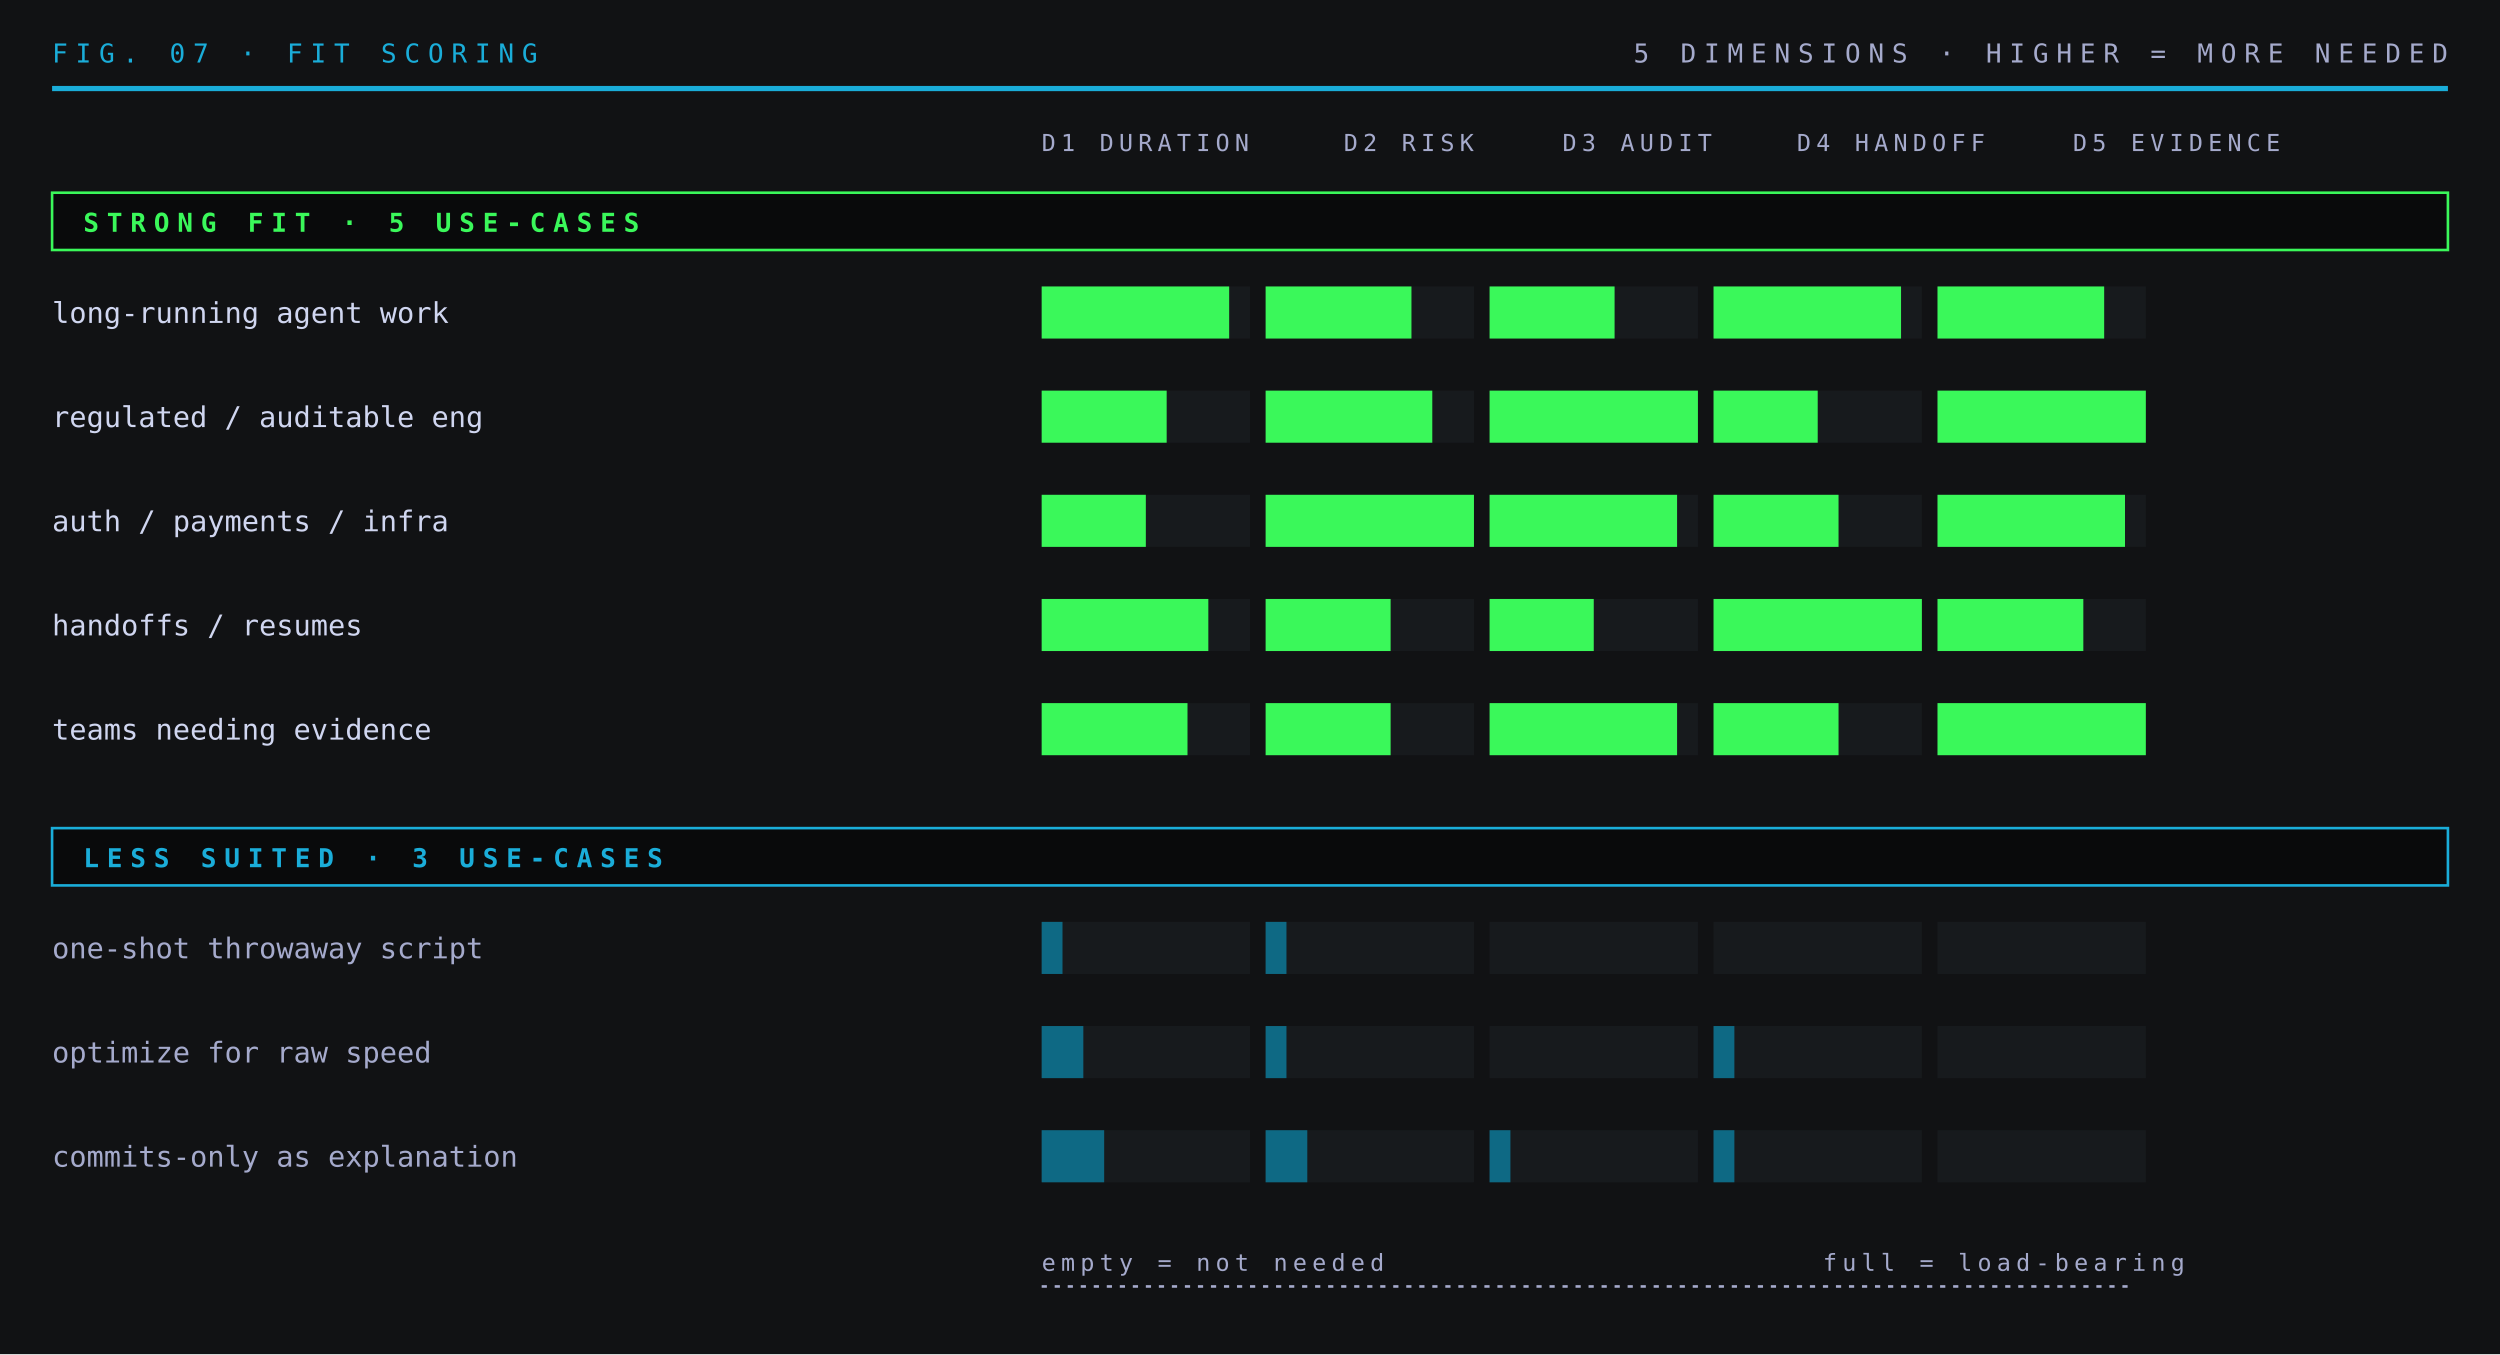
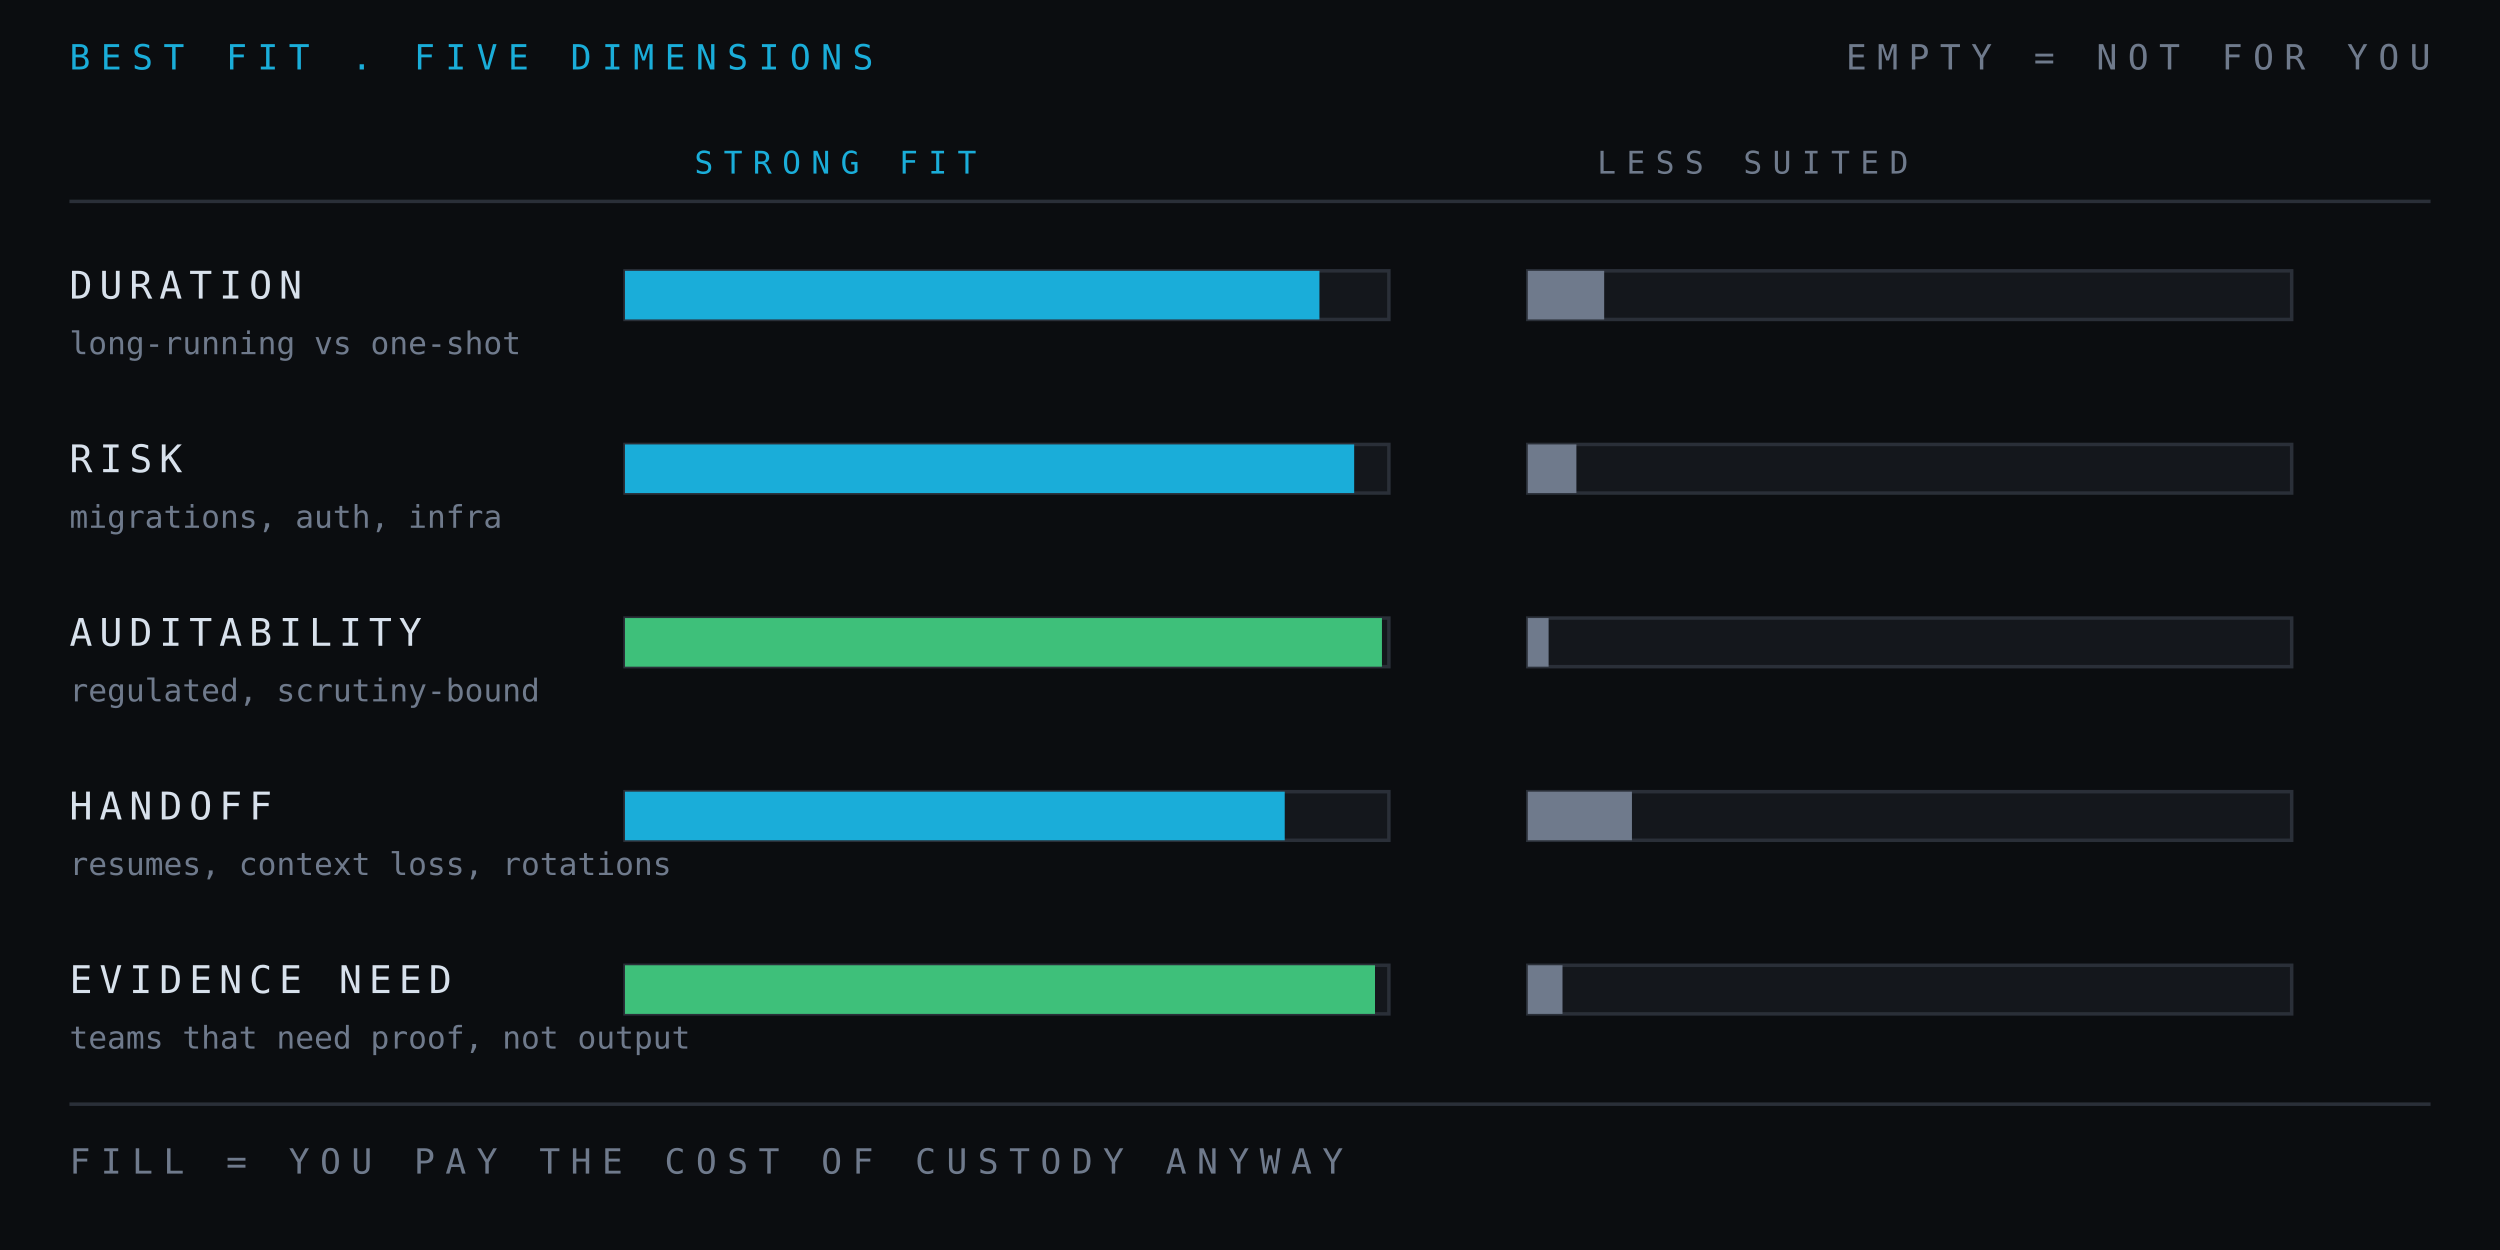
- <svg xmlns="http://www.w3.org/2000/svg" viewBox="0 0 960 520" role="img" aria-label="Fit scored across five dimensions: strong fit vs less suited">
-   <rect width="960" height="520" fill="#111214" />
+ <svg xmlns="http://www.w3.org/2000/svg" viewBox="0 0 720 360" role="img" aria-label="Five fit dimensions scored as horizontal bars: a strong-fit profile fills every bar, a less-suited profile leaves them empty.">
+   <rect width="720" height="360" fill="#0b0d10" />
  <g font-family="ui-monospace,Menlo,Consolas,monospace" font-size="10" letter-spacing="3">
-     <text x="20" y="24" fill="#1aadd9">FIG. 07 · FIT SCORING</text>
-     <text x="940" y="24" text-anchor="end" fill="#a5aacc">5 DIMENSIONS · HIGHER = MORE NEEDED</text>
+     <text x="20" y="20" fill="#1aadd9">BEST FIT . FIVE DIMENSIONS</text>
+     <text x="700" y="20" text-anchor="end" fill="#6f7a8c">EMPTY = NOT FOR YOU</text>
  </g>
-   <line x1="20" y1="34" x2="940" y2="34" stroke="#1aadd9" stroke-width="2" />
-   <g font-family="ui-monospace,Menlo,Consolas,monospace" font-size="9" letter-spacing="2" fill="#a5aacc">
-     <text x="400" y="58">D1 DURATION</text>
-     <text x="516" y="58">D2 RISK</text>
-     <text x="600" y="58">D3 AUDIT</text>
-     <text x="690" y="58">D4 HANDOFF</text>
-     <text x="796" y="58">D5 EVIDENCE</text>
+   <g font-family="ui-monospace,Menlo,Consolas,monospace" font-size="9" letter-spacing="3">
+     <text x="200" y="50" fill="#1aadd9">STRONG FIT</text>
+     <text x="460" y="50" fill="#6f7a8c">LESS SUITED</text>
  </g>
-   <g transform="translate(20,74)">
-     <rect width="920" height="22" fill="#090a0b" stroke="#3af85a" stroke-width="1" />
-     <text x="12" y="15" font-family="ui-monospace,Menlo,Consolas,monospace" font-size="10" letter-spacing="3" fill="#3af85a" font-weight="700">STRONG FIT · 5 USE-CASES</text>
-   </g>
-   <g font-family="ui-monospace,Menlo,Consolas,monospace" font-size="11" fill="#d0d6f0">
-     <g transform="translate(20,106)">
-       <text x="0" y="18">long-running agent work</text>
-       <g transform="translate(380,4)">
-         <rect width="80" height="20" fill="#171a1d" />
-         <rect width="72" height="20" fill="#3af85a" />
-         <rect x="86" width="80" height="20" fill="#171a1d" />
-         <rect x="86" width="56" height="20" fill="#3af85a" />
-         <rect x="172" width="80" height="20" fill="#171a1d" />
-         <rect x="172" width="48" height="20" fill="#3af85a" />
-         <rect x="258" width="80" height="20" fill="#171a1d" />
-         <rect x="258" width="72" height="20" fill="#3af85a" />
-         <rect x="344" width="80" height="20" fill="#171a1d" />
-         <rect x="344" width="64" height="20" fill="#3af85a" />
-       </g>
+   <line x1="20" y1="58" x2="700" y2="58" stroke="#2a2f38" stroke-width="1" />
+   <g font-family="ui-monospace,Menlo,Consolas,monospace">
+     <g transform="translate(0,72)">
+       <text x="20" y="14" font-size="11" letter-spacing="2" fill="#d8e1ec">DURATION</text>
+       <text x="20" y="30" font-size="9" fill="#6f7a8c">long-running vs one-shot</text>
+       <rect x="180" y="6" width="220" height="14" fill="#14171c" stroke="#2a2f38" />
+       <rect x="180" y="6" width="200" height="14" fill="#1aadd9" />
+       <rect x="440" y="6" width="220" height="14" fill="#14171c" stroke="#2a2f38" />
+       <rect x="440" y="6" width="22" height="14" fill="#6f7a8c" />
    </g>
-     <g transform="translate(20,146)">
-       <text x="0" y="18">regulated / auditable eng</text>
-       <g transform="translate(380,4)">
-         <rect width="80" height="20" fill="#171a1d" />
-         <rect width="48" height="20" fill="#3af85a" />
-         <rect x="86" width="80" height="20" fill="#171a1d" />
-         <rect x="86" width="64" height="20" fill="#3af85a" />
-         <rect x="172" width="80" height="20" fill="#171a1d" />
-         <rect x="172" width="80" height="20" fill="#3af85a" />
-         <rect x="258" width="80" height="20" fill="#171a1d" />
-         <rect x="258" width="40" height="20" fill="#3af85a" />
-         <rect x="344" width="80" height="20" fill="#171a1d" />
-         <rect x="344" width="80" height="20" fill="#3af85a" />
-       </g>
+     <g transform="translate(0,122)">
+       <text x="20" y="14" font-size="11" letter-spacing="2" fill="#d8e1ec">RISK</text>
+       <text x="20" y="30" font-size="9" fill="#6f7a8c">migrations, auth, infra</text>
+       <rect x="180" y="6" width="220" height="14" fill="#14171c" stroke="#2a2f38" />
+       <rect x="180" y="6" width="210" height="14" fill="#1aadd9" />
+       <rect x="440" y="6" width="220" height="14" fill="#14171c" stroke="#2a2f38" />
+       <rect x="440" y="6" width="14" height="14" fill="#6f7a8c" />
    </g>
-     <g transform="translate(20,186)">
-       <text x="0" y="18">auth / payments / infra</text>
-       <g transform="translate(380,4)">
-         <rect width="80" height="20" fill="#171a1d" />
-         <rect width="40" height="20" fill="#3af85a" />
-         <rect x="86" width="80" height="20" fill="#171a1d" />
-         <rect x="86" width="80" height="20" fill="#3af85a" />
-         <rect x="172" width="80" height="20" fill="#171a1d" />
-         <rect x="172" width="72" height="20" fill="#3af85a" />
-         <rect x="258" width="80" height="20" fill="#171a1d" />
-         <rect x="258" width="48" height="20" fill="#3af85a" />
-         <rect x="344" width="80" height="20" fill="#171a1d" />
-         <rect x="344" width="72" height="20" fill="#3af85a" />
-       </g>
+     <g transform="translate(0,172)">
+       <text x="20" y="14" font-size="11" letter-spacing="2" fill="#d8e1ec">AUDITABILITY</text>
+       <text x="20" y="30" font-size="9" fill="#6f7a8c">regulated, scrutiny-bound</text>
+       <rect x="180" y="6" width="220" height="14" fill="#14171c" stroke="#2a2f38" />
+       <rect x="180" y="6" width="218" height="14" fill="#3ec07a" />
+       <rect x="440" y="6" width="220" height="14" fill="#14171c" stroke="#2a2f38" />
+       <rect x="440" y="6" width="6" height="14" fill="#6f7a8c" />
    </g>
-     <g transform="translate(20,226)">
-       <text x="0" y="18">handoffs / resumes</text>
-       <g transform="translate(380,4)">
-         <rect width="80" height="20" fill="#171a1d" />
-         <rect width="64" height="20" fill="#3af85a" />
-         <rect x="86" width="80" height="20" fill="#171a1d" />
-         <rect x="86" width="48" height="20" fill="#3af85a" />
-         <rect x="172" width="80" height="20" fill="#171a1d" />
-         <rect x="172" width="40" height="20" fill="#3af85a" />
-         <rect x="258" width="80" height="20" fill="#171a1d" />
-         <rect x="258" width="80" height="20" fill="#3af85a" />
-         <rect x="344" width="80" height="20" fill="#171a1d" />
-         <rect x="344" width="56" height="20" fill="#3af85a" />
-       </g>
+     <g transform="translate(0,222)">
+       <text x="20" y="14" font-size="11" letter-spacing="2" fill="#d8e1ec">HANDOFF</text>
+       <text x="20" y="30" font-size="9" fill="#6f7a8c">resumes, context loss, rotations</text>
+       <rect x="180" y="6" width="220" height="14" fill="#14171c" stroke="#2a2f38" />
+       <rect x="180" y="6" width="190" height="14" fill="#1aadd9" />
+       <rect x="440" y="6" width="220" height="14" fill="#14171c" stroke="#2a2f38" />
+       <rect x="440" y="6" width="30" height="14" fill="#6f7a8c" />
    </g>
-     <g transform="translate(20,266)">
-       <text x="0" y="18">teams needing evidence</text>
-       <g transform="translate(380,4)">
-         <rect width="80" height="20" fill="#171a1d" />
-         <rect width="56" height="20" fill="#3af85a" />
-         <rect x="86" width="80" height="20" fill="#171a1d" />
-         <rect x="86" width="48" height="20" fill="#3af85a" />
-         <rect x="172" width="80" height="20" fill="#171a1d" />
-         <rect x="172" width="72" height="20" fill="#3af85a" />
-         <rect x="258" width="80" height="20" fill="#171a1d" />
-         <rect x="258" width="48" height="20" fill="#3af85a" />
-         <rect x="344" width="80" height="20" fill="#171a1d" />
-         <rect x="344" width="80" height="20" fill="#3af85a" />
-       </g>
+     <g transform="translate(0,272)">
+       <text x="20" y="14" font-size="11" letter-spacing="2" fill="#d8e1ec">EVIDENCE NEED</text>
+       <text x="20" y="30" font-size="9" fill="#6f7a8c">teams that need proof, not output</text>
+       <rect x="180" y="6" width="220" height="14" fill="#14171c" stroke="#2a2f38" />
+       <rect x="180" y="6" width="216" height="14" fill="#3ec07a" />
+       <rect x="440" y="6" width="220" height="14" fill="#14171c" stroke="#2a2f38" />
+       <rect x="440" y="6" width="10" height="14" fill="#6f7a8c" />
    </g>
  </g>
-   <g transform="translate(20,318)">
-     <rect width="920" height="22" fill="#090a0b" stroke="#1aadd9" stroke-width="1" />
-     <text x="12" y="15" font-family="ui-monospace,Menlo,Consolas,monospace" font-size="10" letter-spacing="3" fill="#1aadd9" font-weight="700">LESS SUITED · 3 USE-CASES</text>
-   </g>
-   <g font-family="ui-monospace,Menlo,Consolas,monospace" font-size="11" fill="#a5aacc">
-     <g transform="translate(20,350)">
-       <text x="0" y="18">one-shot throwaway script</text>
-       <g transform="translate(380,4)">
-         <rect width="80" height="20" fill="#171a1d" />
-         <rect width="8" height="20" fill="#0e6984" />
-         <rect x="86" width="80" height="20" fill="#171a1d" />
-         <rect x="86" width="8" height="20" fill="#0e6984" />
-         <rect x="172" width="80" height="20" fill="#171a1d" />
-         <rect x="258" width="80" height="20" fill="#171a1d" />
-         <rect x="344" width="80" height="20" fill="#171a1d" />
-       </g>
-     </g>
-     <g transform="translate(20,390)">
-       <text x="0" y="18">optimize for raw speed</text>
-       <g transform="translate(380,4)">
-         <rect width="80" height="20" fill="#171a1d" />
-         <rect width="16" height="20" fill="#0e6984" />
-         <rect x="86" width="80" height="20" fill="#171a1d" />
-         <rect x="86" width="8" height="20" fill="#0e6984" />
-         <rect x="172" width="80" height="20" fill="#171a1d" />
-         <rect x="258" width="80" height="20" fill="#171a1d" />
-         <rect x="258" width="8" height="20" fill="#0e6984" />
-         <rect x="344" width="80" height="20" fill="#171a1d" />
-       </g>
-     </g>
-     <g transform="translate(20,430)">
-       <text x="0" y="18">commits-only as explanation</text>
-       <g transform="translate(380,4)">
-         <rect width="80" height="20" fill="#171a1d" />
-         <rect width="24" height="20" fill="#0e6984" />
-         <rect x="86" width="80" height="20" fill="#171a1d" />
-         <rect x="86" width="16" height="20" fill="#0e6984" />
-         <rect x="172" width="80" height="20" fill="#171a1d" />
-         <rect x="172" width="8" height="20" fill="#0e6984" />
-         <rect x="258" width="80" height="20" fill="#171a1d" />
-         <rect x="258" width="8" height="20" fill="#0e6984" />
-         <rect x="344" width="80" height="20" fill="#171a1d" />
-       </g>
-     </g>
-   </g>
-   <g font-family="ui-monospace,Menlo,Consolas,monospace" font-size="9" letter-spacing="2" fill="#a5aacc">
-     <text x="400" y="488">empty = not needed</text>
-     <text x="700" y="488">full = load-bearing</text>
-     <line x1="400" y1="494" x2="820" y2="494" stroke="#a5aacc" stroke-dasharray="2 3" />
+   <line x1="20" y1="318" x2="700" y2="318" stroke="#2a2f38" stroke-width="1" />
+   <g font-family="ui-monospace,Menlo,Consolas,monospace" font-size="10" letter-spacing="3">
+     <text x="20" y="338" fill="#6f7a8c">FILL = YOU PAY THE COST OF CUSTODY ANYWAY</text>
  </g>
</svg>
